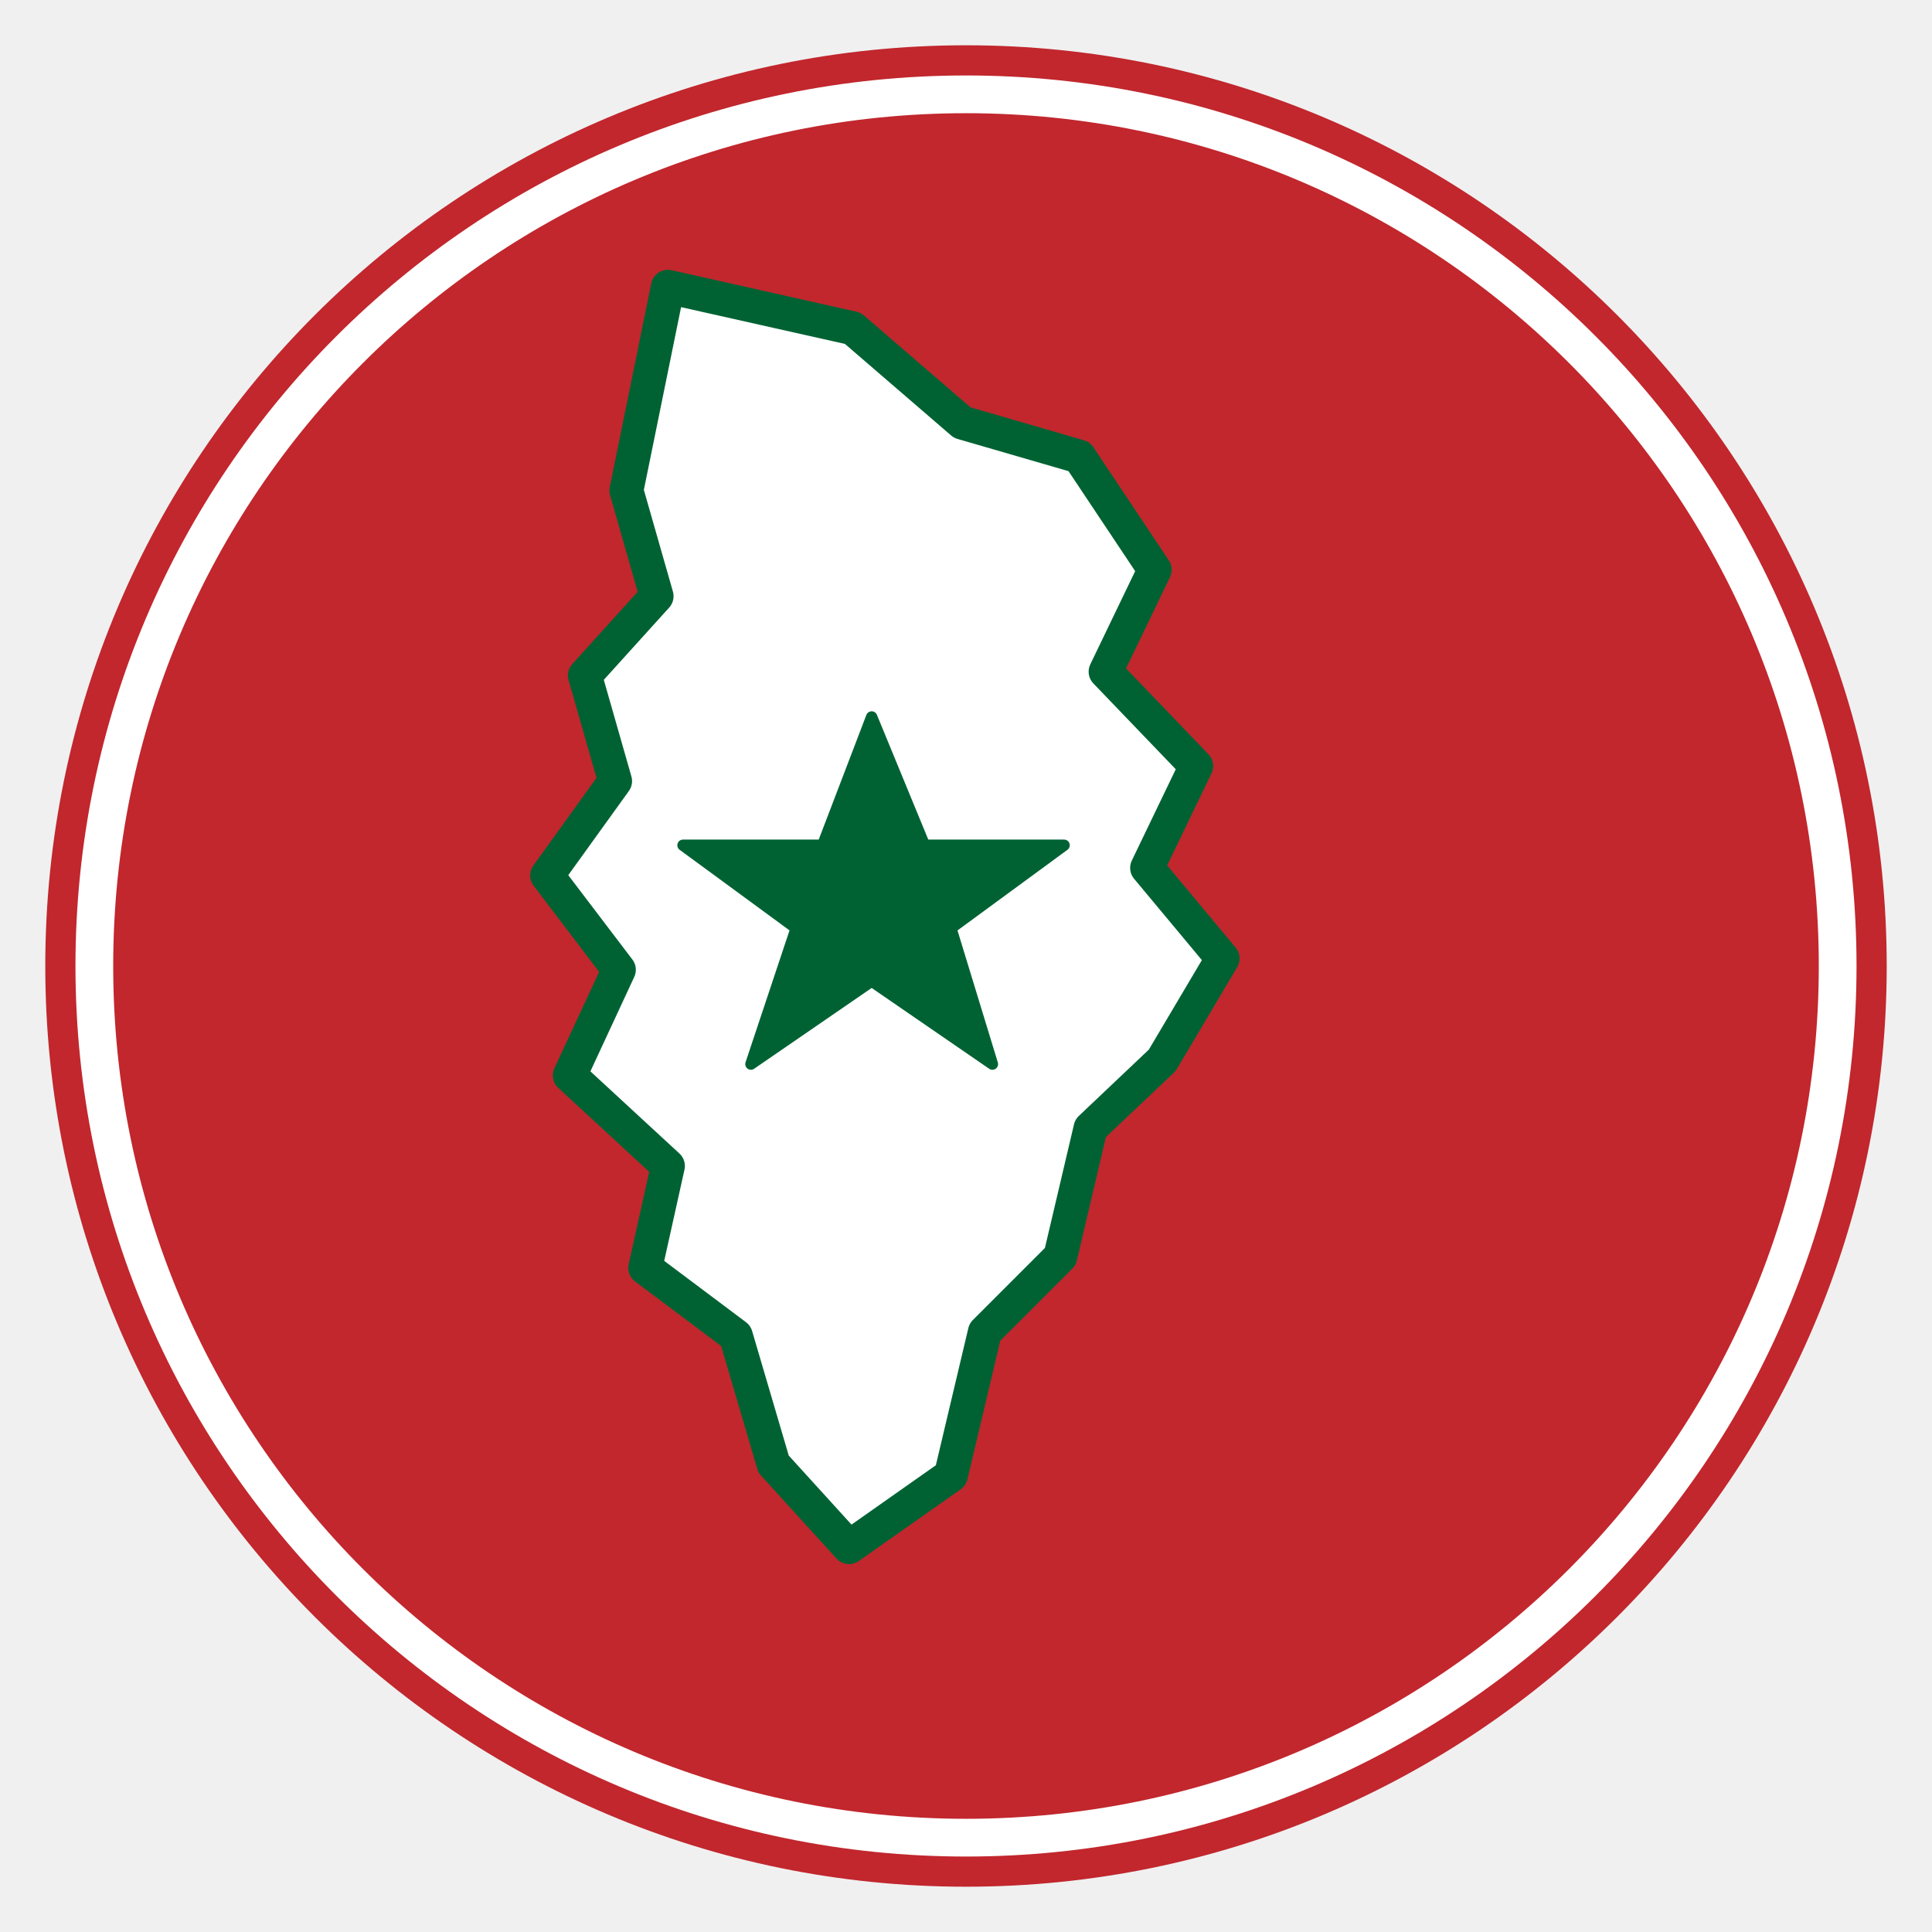
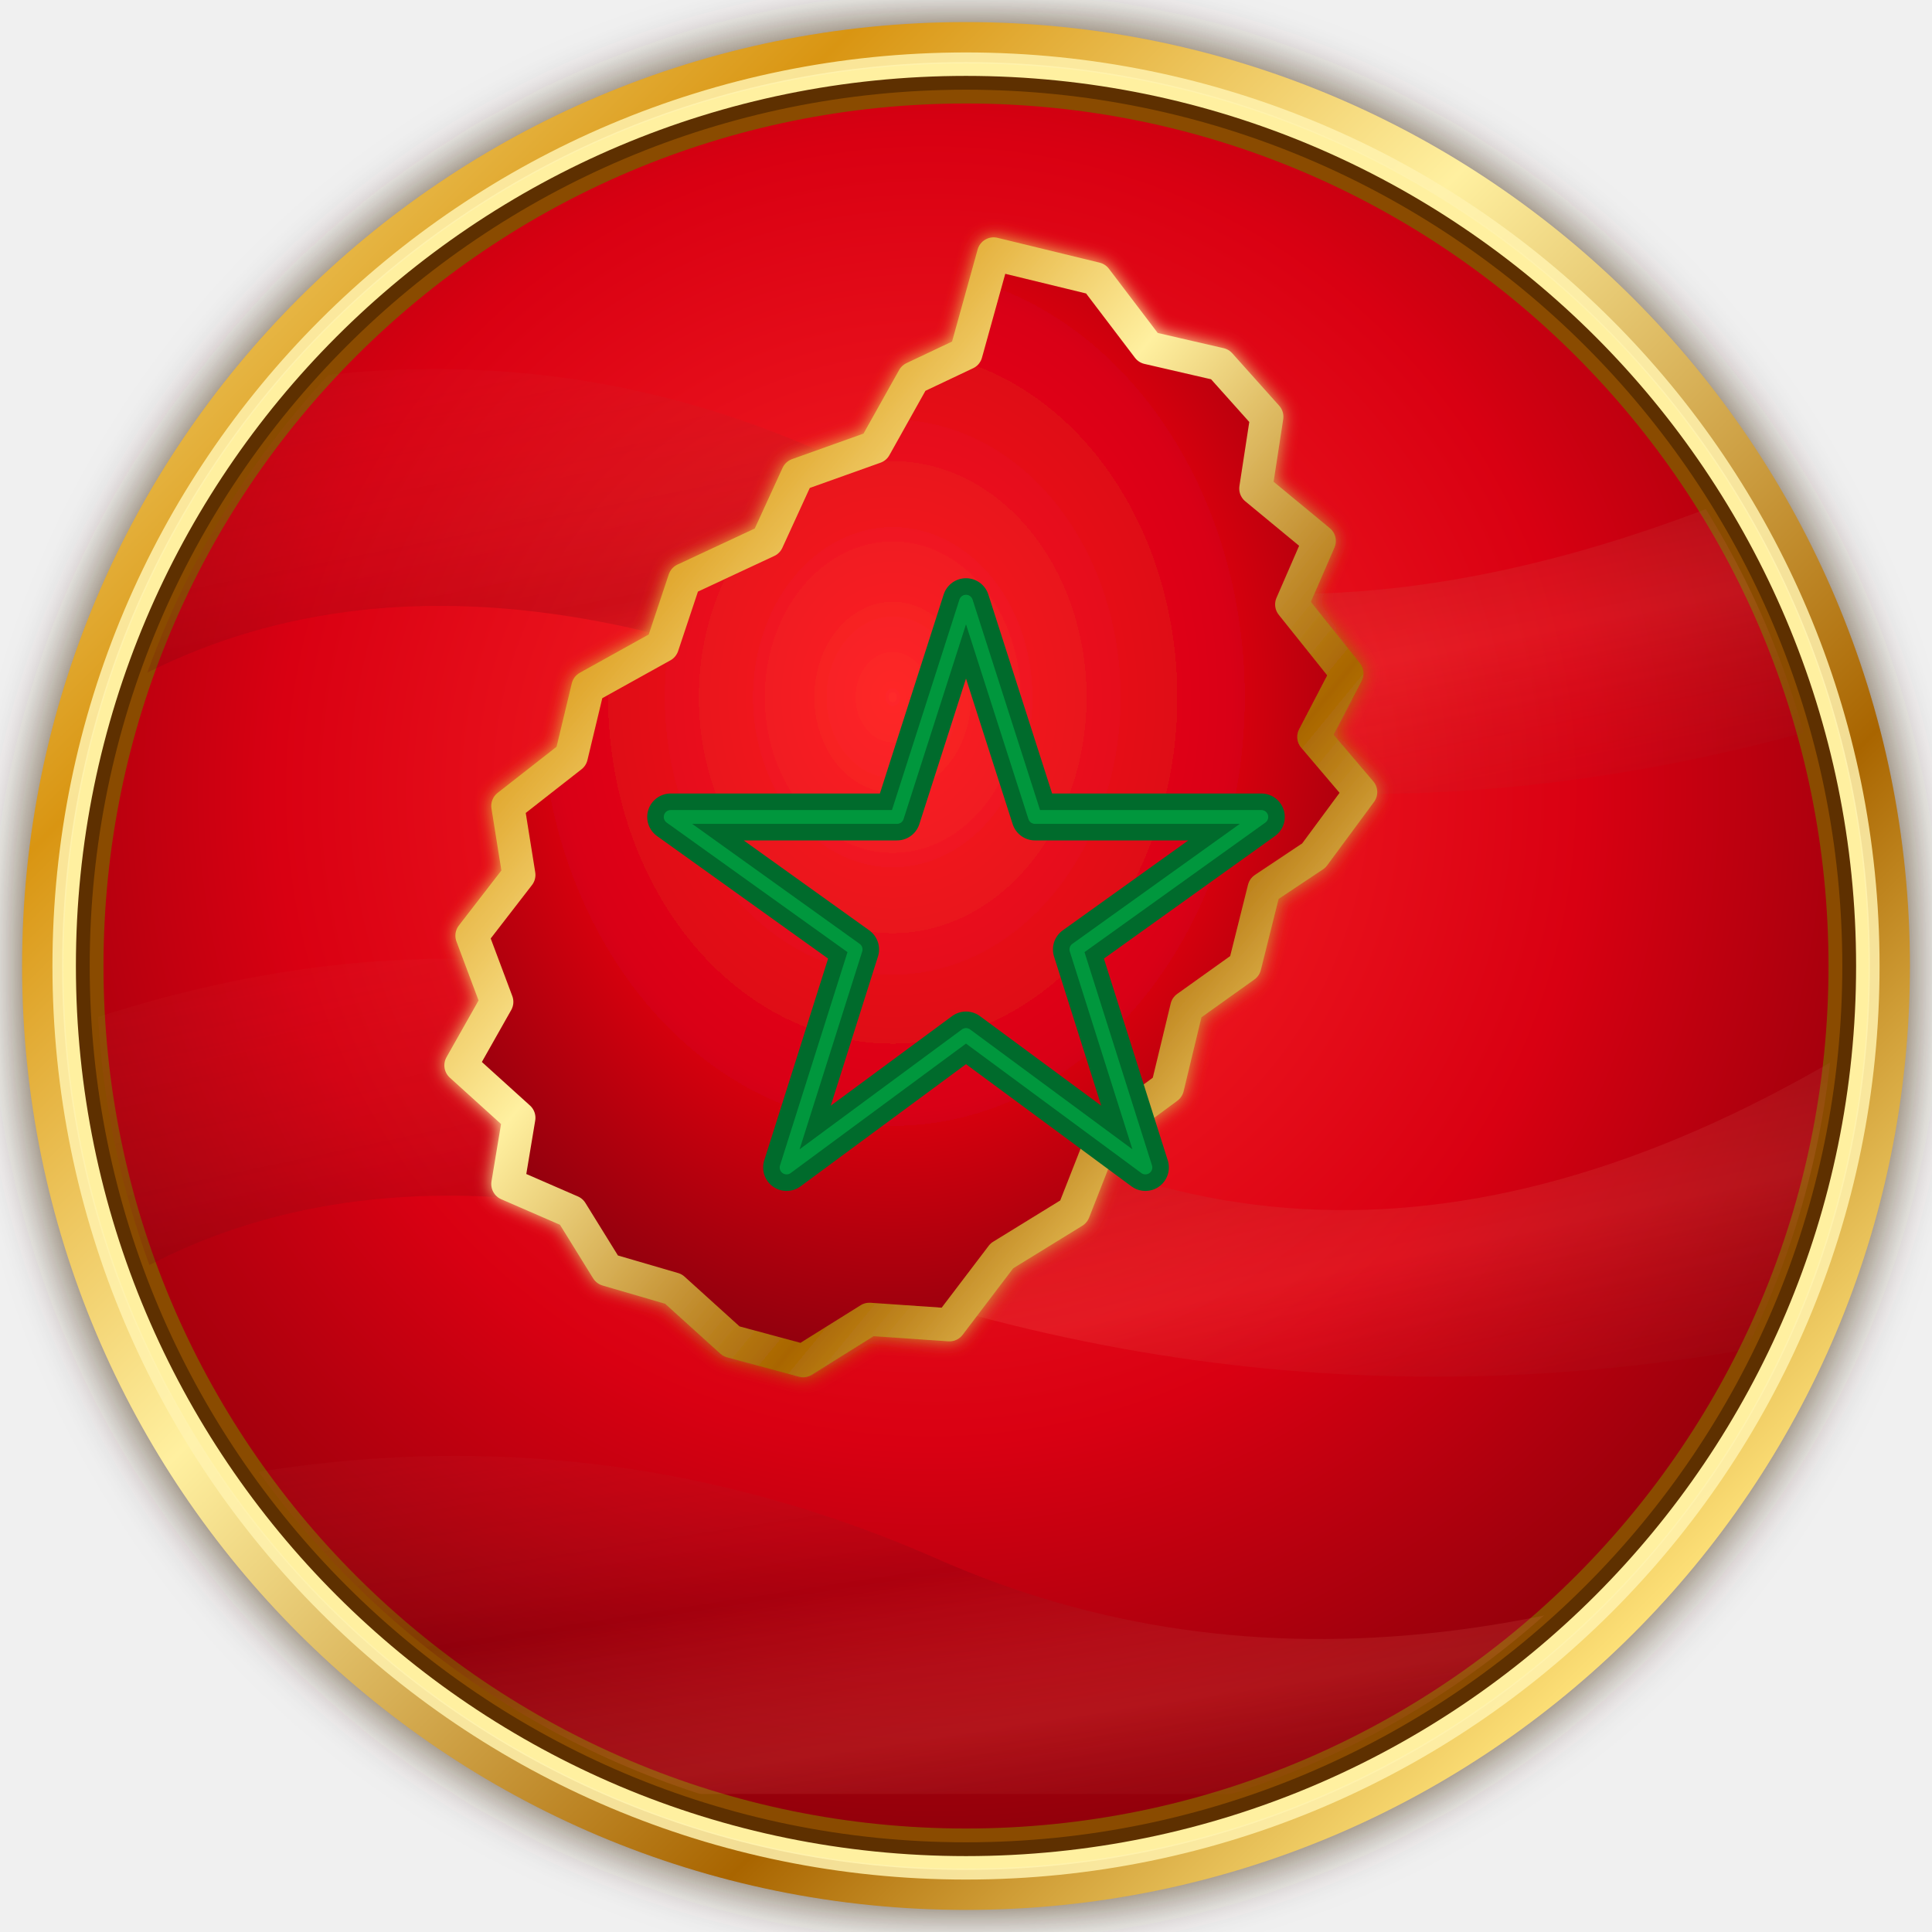
- <svg xmlns="http://www.w3.org/2000/svg" width="512" height="512" viewBox="0 0 512 512">
-   <circle cx="256" cy="256" r="244" fill="#c1272d" />
-   <circle cx="256" cy="256" r="231" fill="none" stroke="#ffffff" stroke-width="10" />
-   <path d="M177 76 L226 87 L255 112 L286 121 L306 151 L293 178 L317 203 L304 230 L324 254 L308 281 L289 299 L281 333 L261 353 L252 391 L225 410 L205 388 L195 354 L171 336 L177 309 L151 285 L164 257 L145 232 L163 207 L155 179 L174 158 L166 130 Z" fill="#ffffff" stroke="#006233" stroke-width="9" stroke-linejoin="round" />
-   <path d="M231 190 L245 224 L282 224 L252 246 L263 282 L231 260 L199 282 L211 246 L181 224 L218 224 Z" fill="#006233" stroke="#006233" stroke-width="3" stroke-linejoin="round" />
+ <svg xmlns="http://www.w3.org/2000/svg" width="700" height="700" viewBox="0 0 700 700">
+   <defs>
+     <radialGradient id="red" cx="48%" cy="40%" r="68%">
+       <stop offset="0" stop-color="#ff2929" />
+       <stop offset=".55" stop-color="#d90012" />
+       <stop offset="1" stop-color="#780008" />
+     </radialGradient>
+     <linearGradient id="gold" x1="0" y1="0" x2="1" y2="1">
+       <stop stop-color="#fff2a0" />
+       <stop offset=".22" stop-color="#d99512" />
+       <stop offset=".42" stop-color="#fff0a0" />
+       <stop offset=".68" stop-color="#a96500" />
+       <stop offset=".86" stop-color="#ffe37a" />
+       <stop offset="1" stop-color="#8a4b00" />
+     </linearGradient>
+     <linearGradient id="fold" x1="0" y1="0" x2="0.9" y2="1">
+       <stop stop-color="#ff6a5e" stop-opacity=".0" />
+       <stop offset=".45" stop-color="#65000a" stop-opacity=".32" />
+       <stop offset=".7" stop-color="#ff8a70" stop-opacity=".22" />
+       <stop offset="1" stop-color="#65000a" stop-opacity=".05" />
+     </linearGradient>
+     <filter id="shadow" x="-30%" y="-30%" width="160%" height="160%">
+       <feGaussianBlur stdDeviation="9" />
+     </filter>
+     <filter id="glow" x="-30%" y="-30%" width="160%" height="160%">
+       <feGaussianBlur stdDeviation="3" result="b" />
+       <feMerge>
+         <feMergeNode in="b" />
+         <feMergeNode in="SourceGraphic" />
+       </feMerge>
+     </filter>
+     <clipPath id="inside">
+       <circle cx="350" cy="350" r="315" />
+     </clipPath>
+   </defs>
+   <circle cx="350" cy="350" r="344" fill="#3a2100" opacity=".65" filter="url(#shadow)" />
+   <circle cx="350" cy="350" r="342" fill="url(#gold)" />
+   <circle cx="350" cy="350" r="325" fill="#5e3000" stroke="#fff0a0" stroke-width="5" />
+   <circle cx="350" cy="350" r="315" fill="url(#red)" stroke="#8a4b00" stroke-width="5" />
+   <g clip-path="url(#inside)" opacity=".65">
+     <path d="M-20 175 Q170 90 330 180 T730 130 L730 240 Q500 330 300 250 T-20 300Z" fill="url(#fold)" />
+     <path d="M-20 390 Q180 300 350 400 T730 340 L730 465 Q510 535 300 460 T-20 520Z" fill="url(#fold)" />
+     <path d="M-20 565 Q170 490 340 565 T730 520 L730 650 L-20 650Z" fill="url(#fold)" />
+   </g>
+   <path d="M360 92 L397 101 L416 126 L442 132 L459 151 L455 177 L478 196 L468 219 L488 244 L476 267 L493 287 L476 310 L458 322 L451 350 L430 365 L423 394 L400 411 L389 439 L363 455 L344 480 L315 478 L291 493 L265 486 L244 467 L220 460 L207 439 L184 429 L188 405 L167 386 L180 363 L171 339 L188 317 L184 292 L207 274 L213 249 L240 234 L248 210 L278 196 L289 172 L317 162 L331 137 L350 128 Z" fill="url(#red)" stroke="url(#gold)" stroke-width="12" stroke-linejoin="round" filter="url(#glow)" />
+   <path d="M350 218 L375 296 L457 296 L390 344 L415 423 L350 375 L285 423 L310 344 L243 296 L325 296 Z" fill="none" stroke="#006b2c" stroke-width="17" stroke-linejoin="round" />
+   <path d="M350 218 L375 296 L457 296 L390 344 L415 423 L350 375 L285 423 L310 344 L243 296 L325 296 Z" fill="none" stroke="#00a341" stroke-width="5" stroke-linejoin="round" opacity=".8" />
+   <circle cx="350" cy="350" r="329" fill="none" stroke="#fff2ae" stroke-width="4" opacity=".85" />
</svg>
